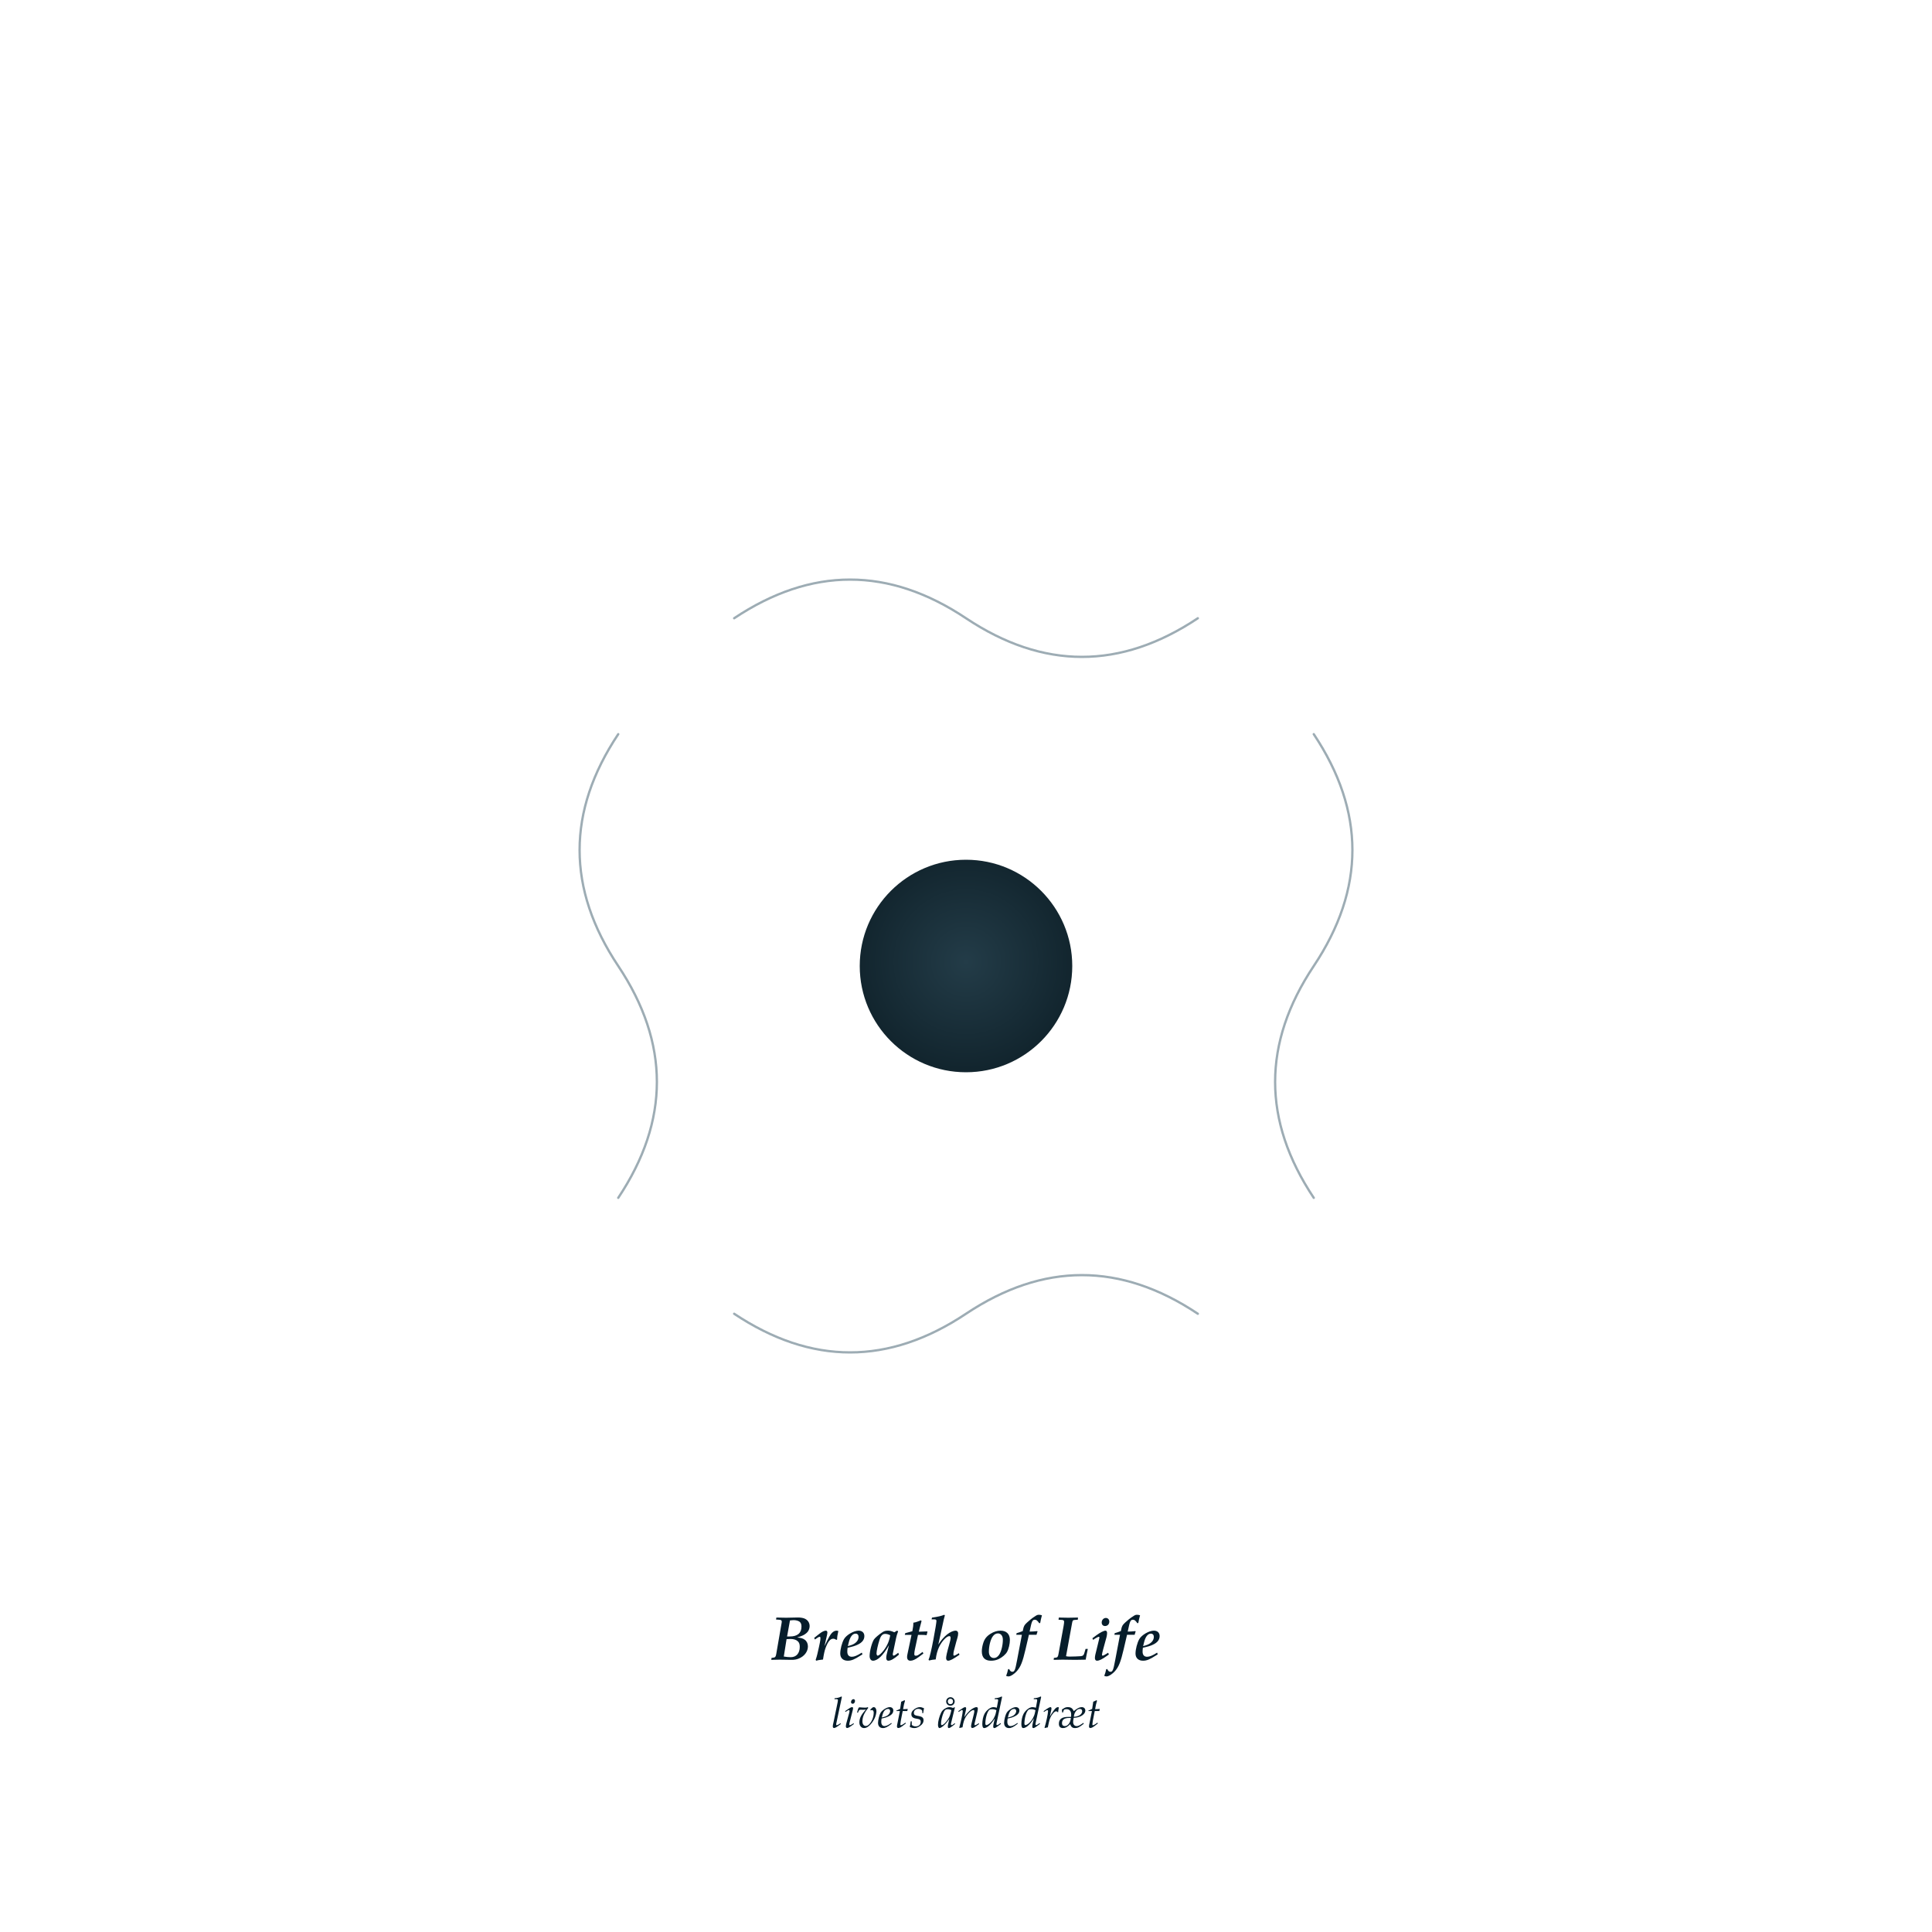
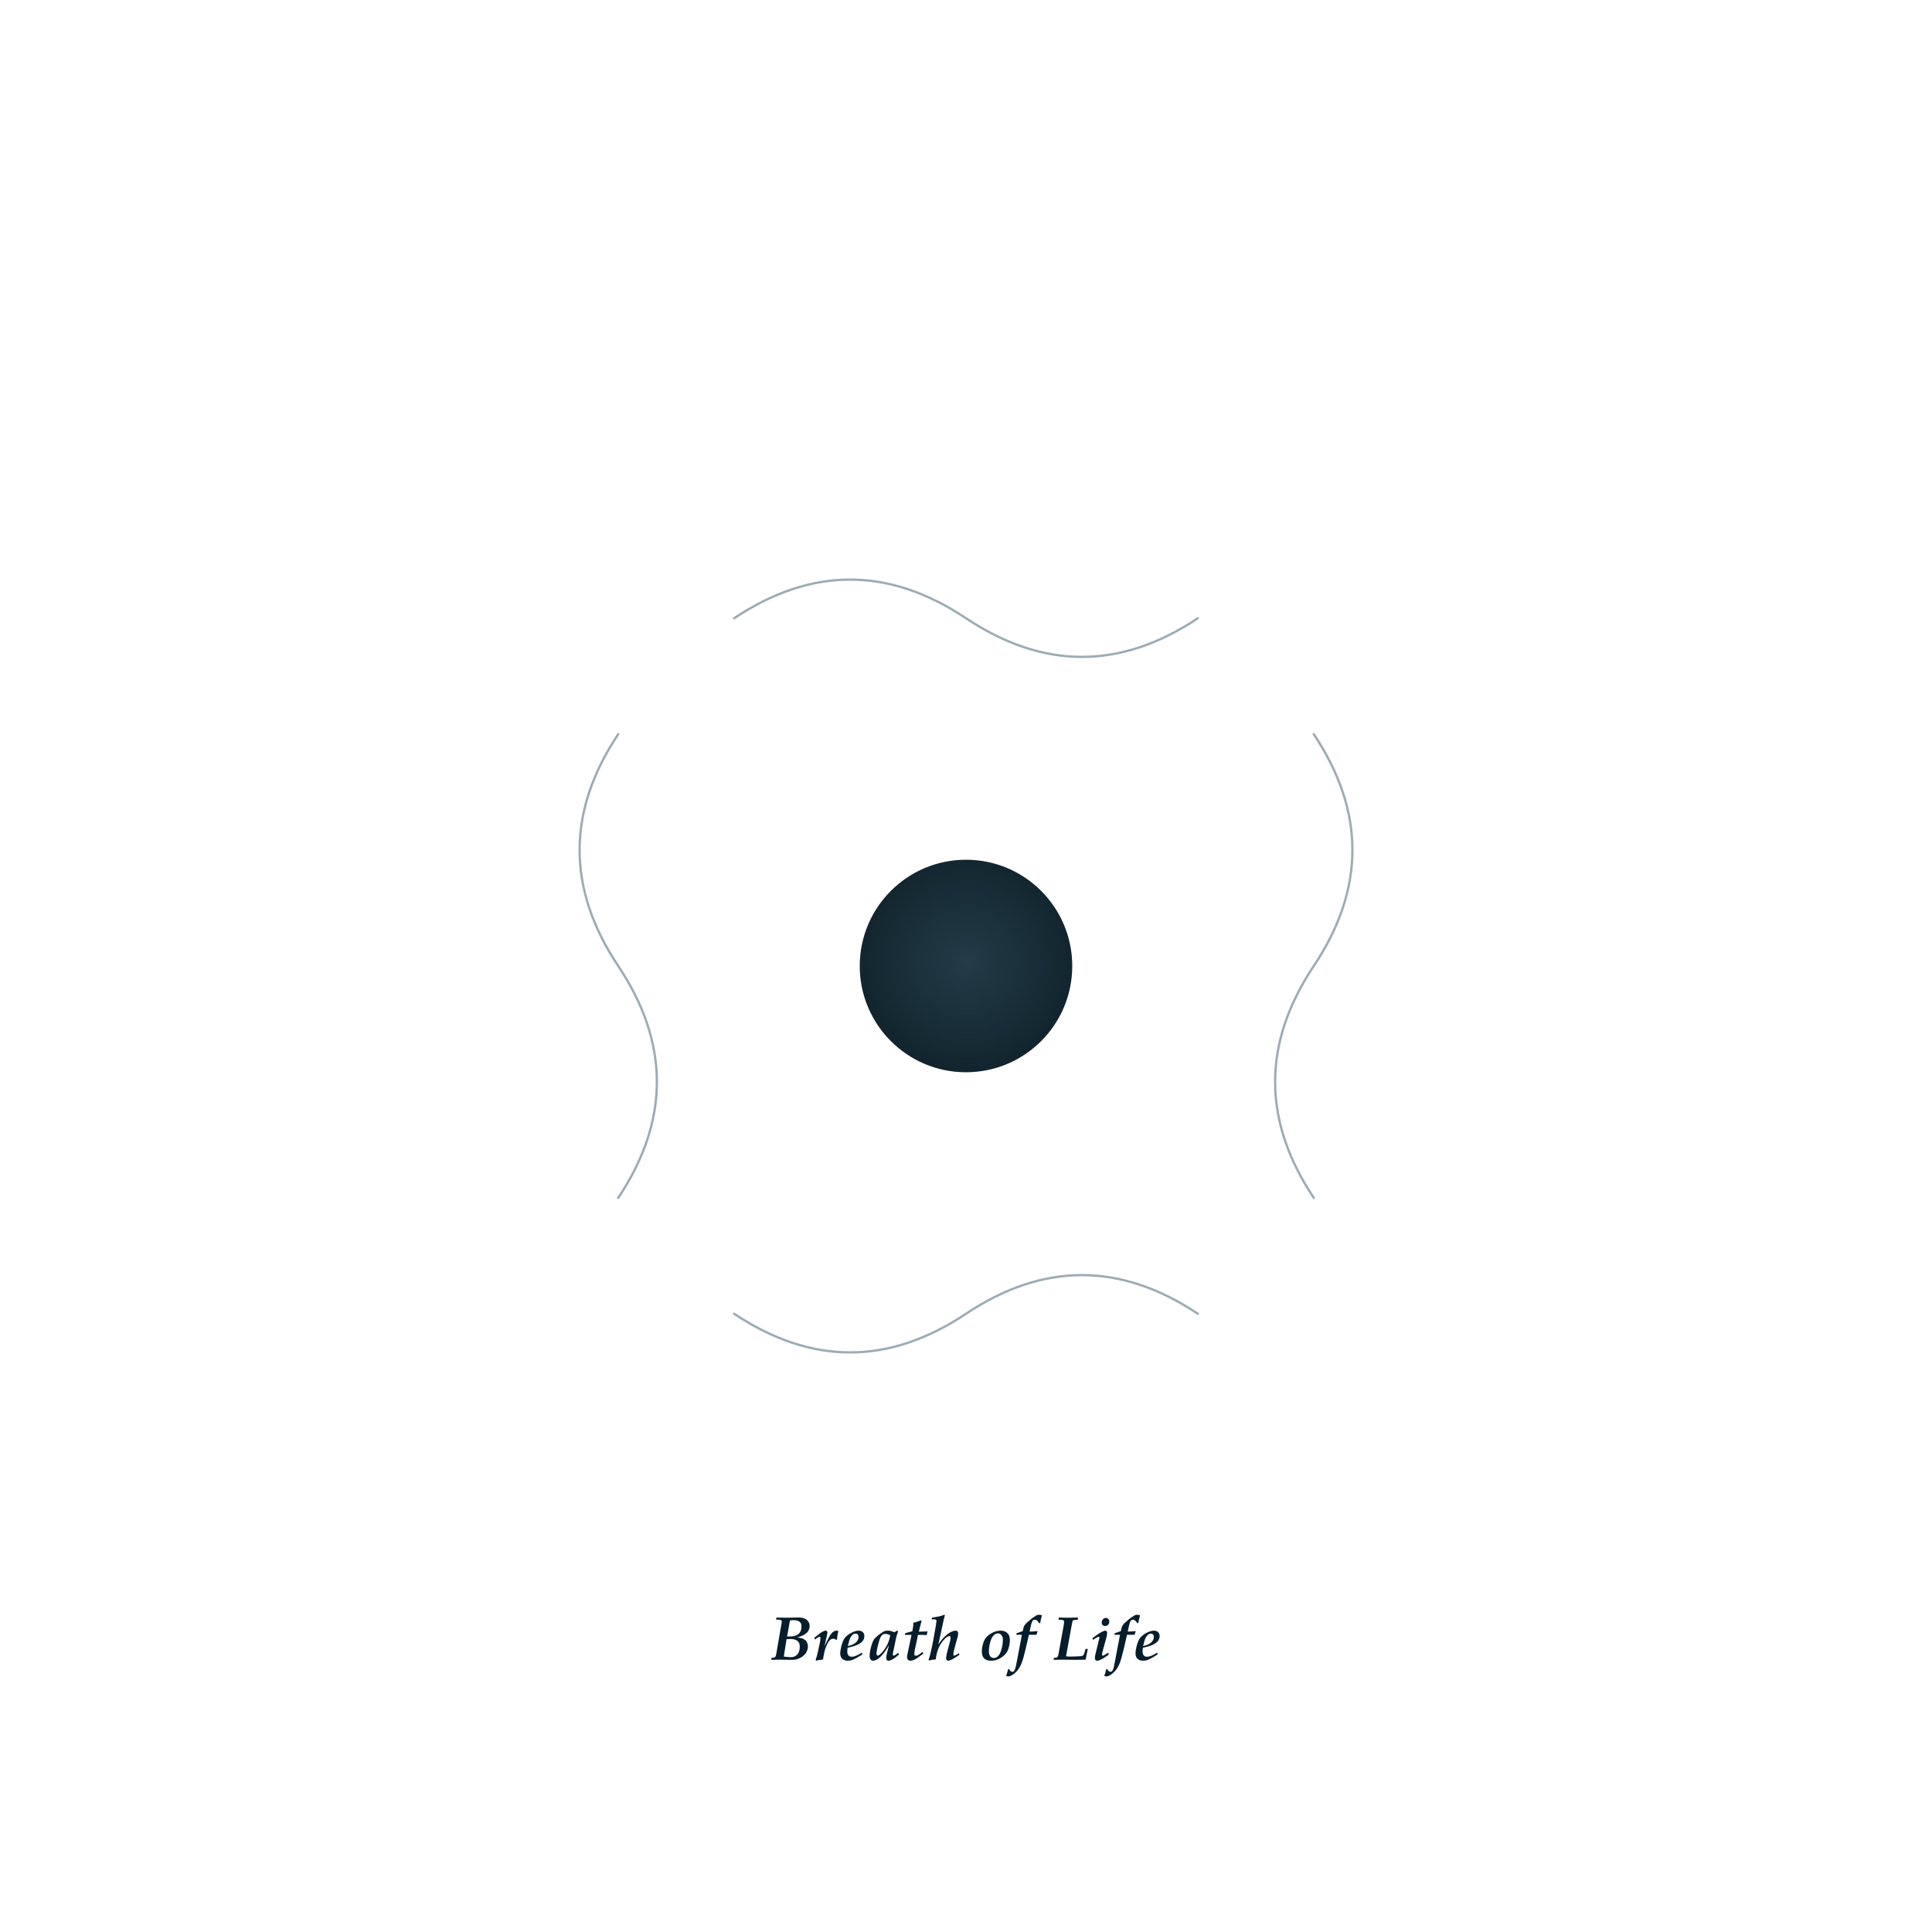
<svg xmlns="http://www.w3.org/2000/svg" viewBox="0 0 1000 1000" style="font-family: 'TeX Gyre Pagella', Palatino, serif;">
  <defs>
    <radialGradient id="kerneBoLA" cx="50%" cy="48%" r="68%">
      <stop offset="0%" stop-color="#233C48" />
      <stop offset="100%" stop-color="#0C1D25" />
    </radialGradient>
  </defs>
  <rect width="1000" height="1000" fill="#ffffff" />
  <g fill="none" stroke="#4C6876" stroke-width="1.2" stroke-linecap="round" opacity="0.55">
    <path d="M 380 500 Q 440 460 500 500 Q 560 540 620 500" transform="translate(0 -180)" />
    <path d="M 380 500 Q 440 540 500 500 Q 560 460 620 500" transform="translate(0 180)" />
    <path d="M 380 500 Q 440 460 500 500 Q 560 540 620 500" transform="rotate(90 500 500) translate(0 -180)" />
    <path d="M 380 500 Q 440 540 500 500 Q 560 460 620 500" transform="rotate(90 500 500) translate(0 180)" />
  </g>
  <circle cx="500" cy="500" r="55" fill="url(#kerneBoLA)" />
  <g font-style="italic" font-weight="500" text-anchor="middle" dominant-baseline="middle" letter-spacing="0.015em" fill="#061D2B">
    <text x="500" y="850" font-size="32" font-weight="700">Breath of Life</text>
-     <text x="500" y="888" font-size="22">livets åndedræt</text>
  </g>
</svg>
